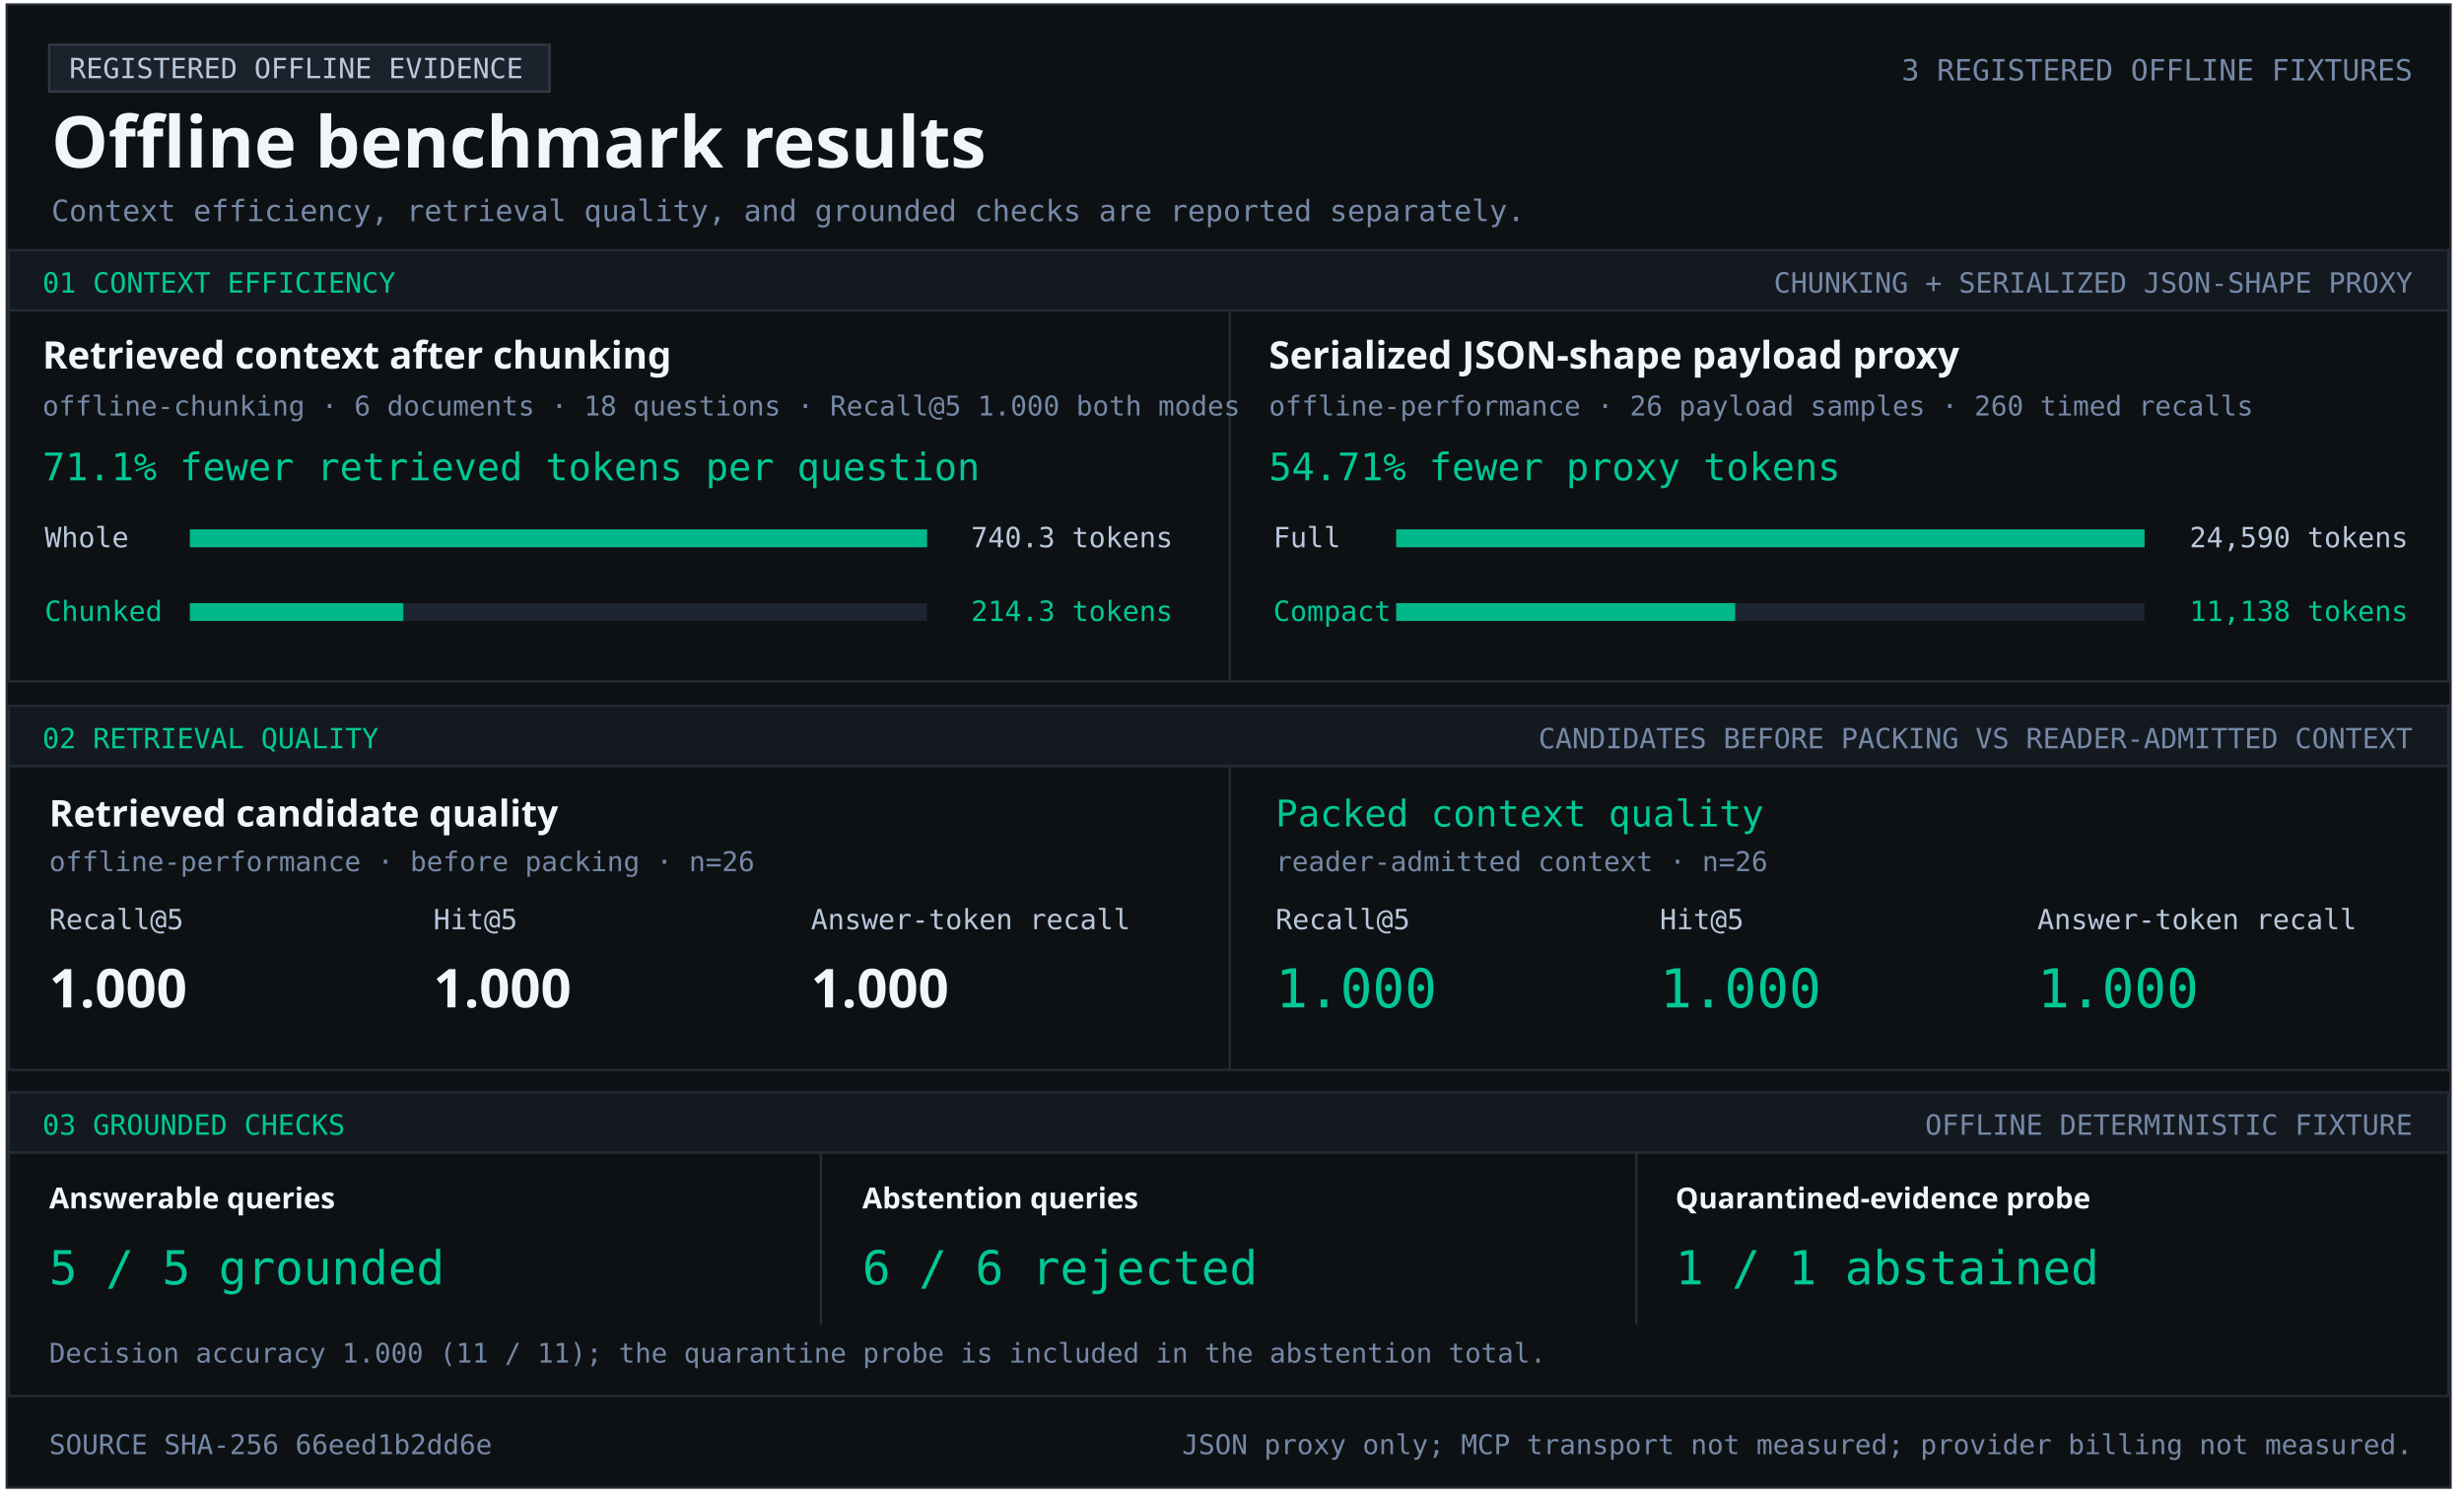
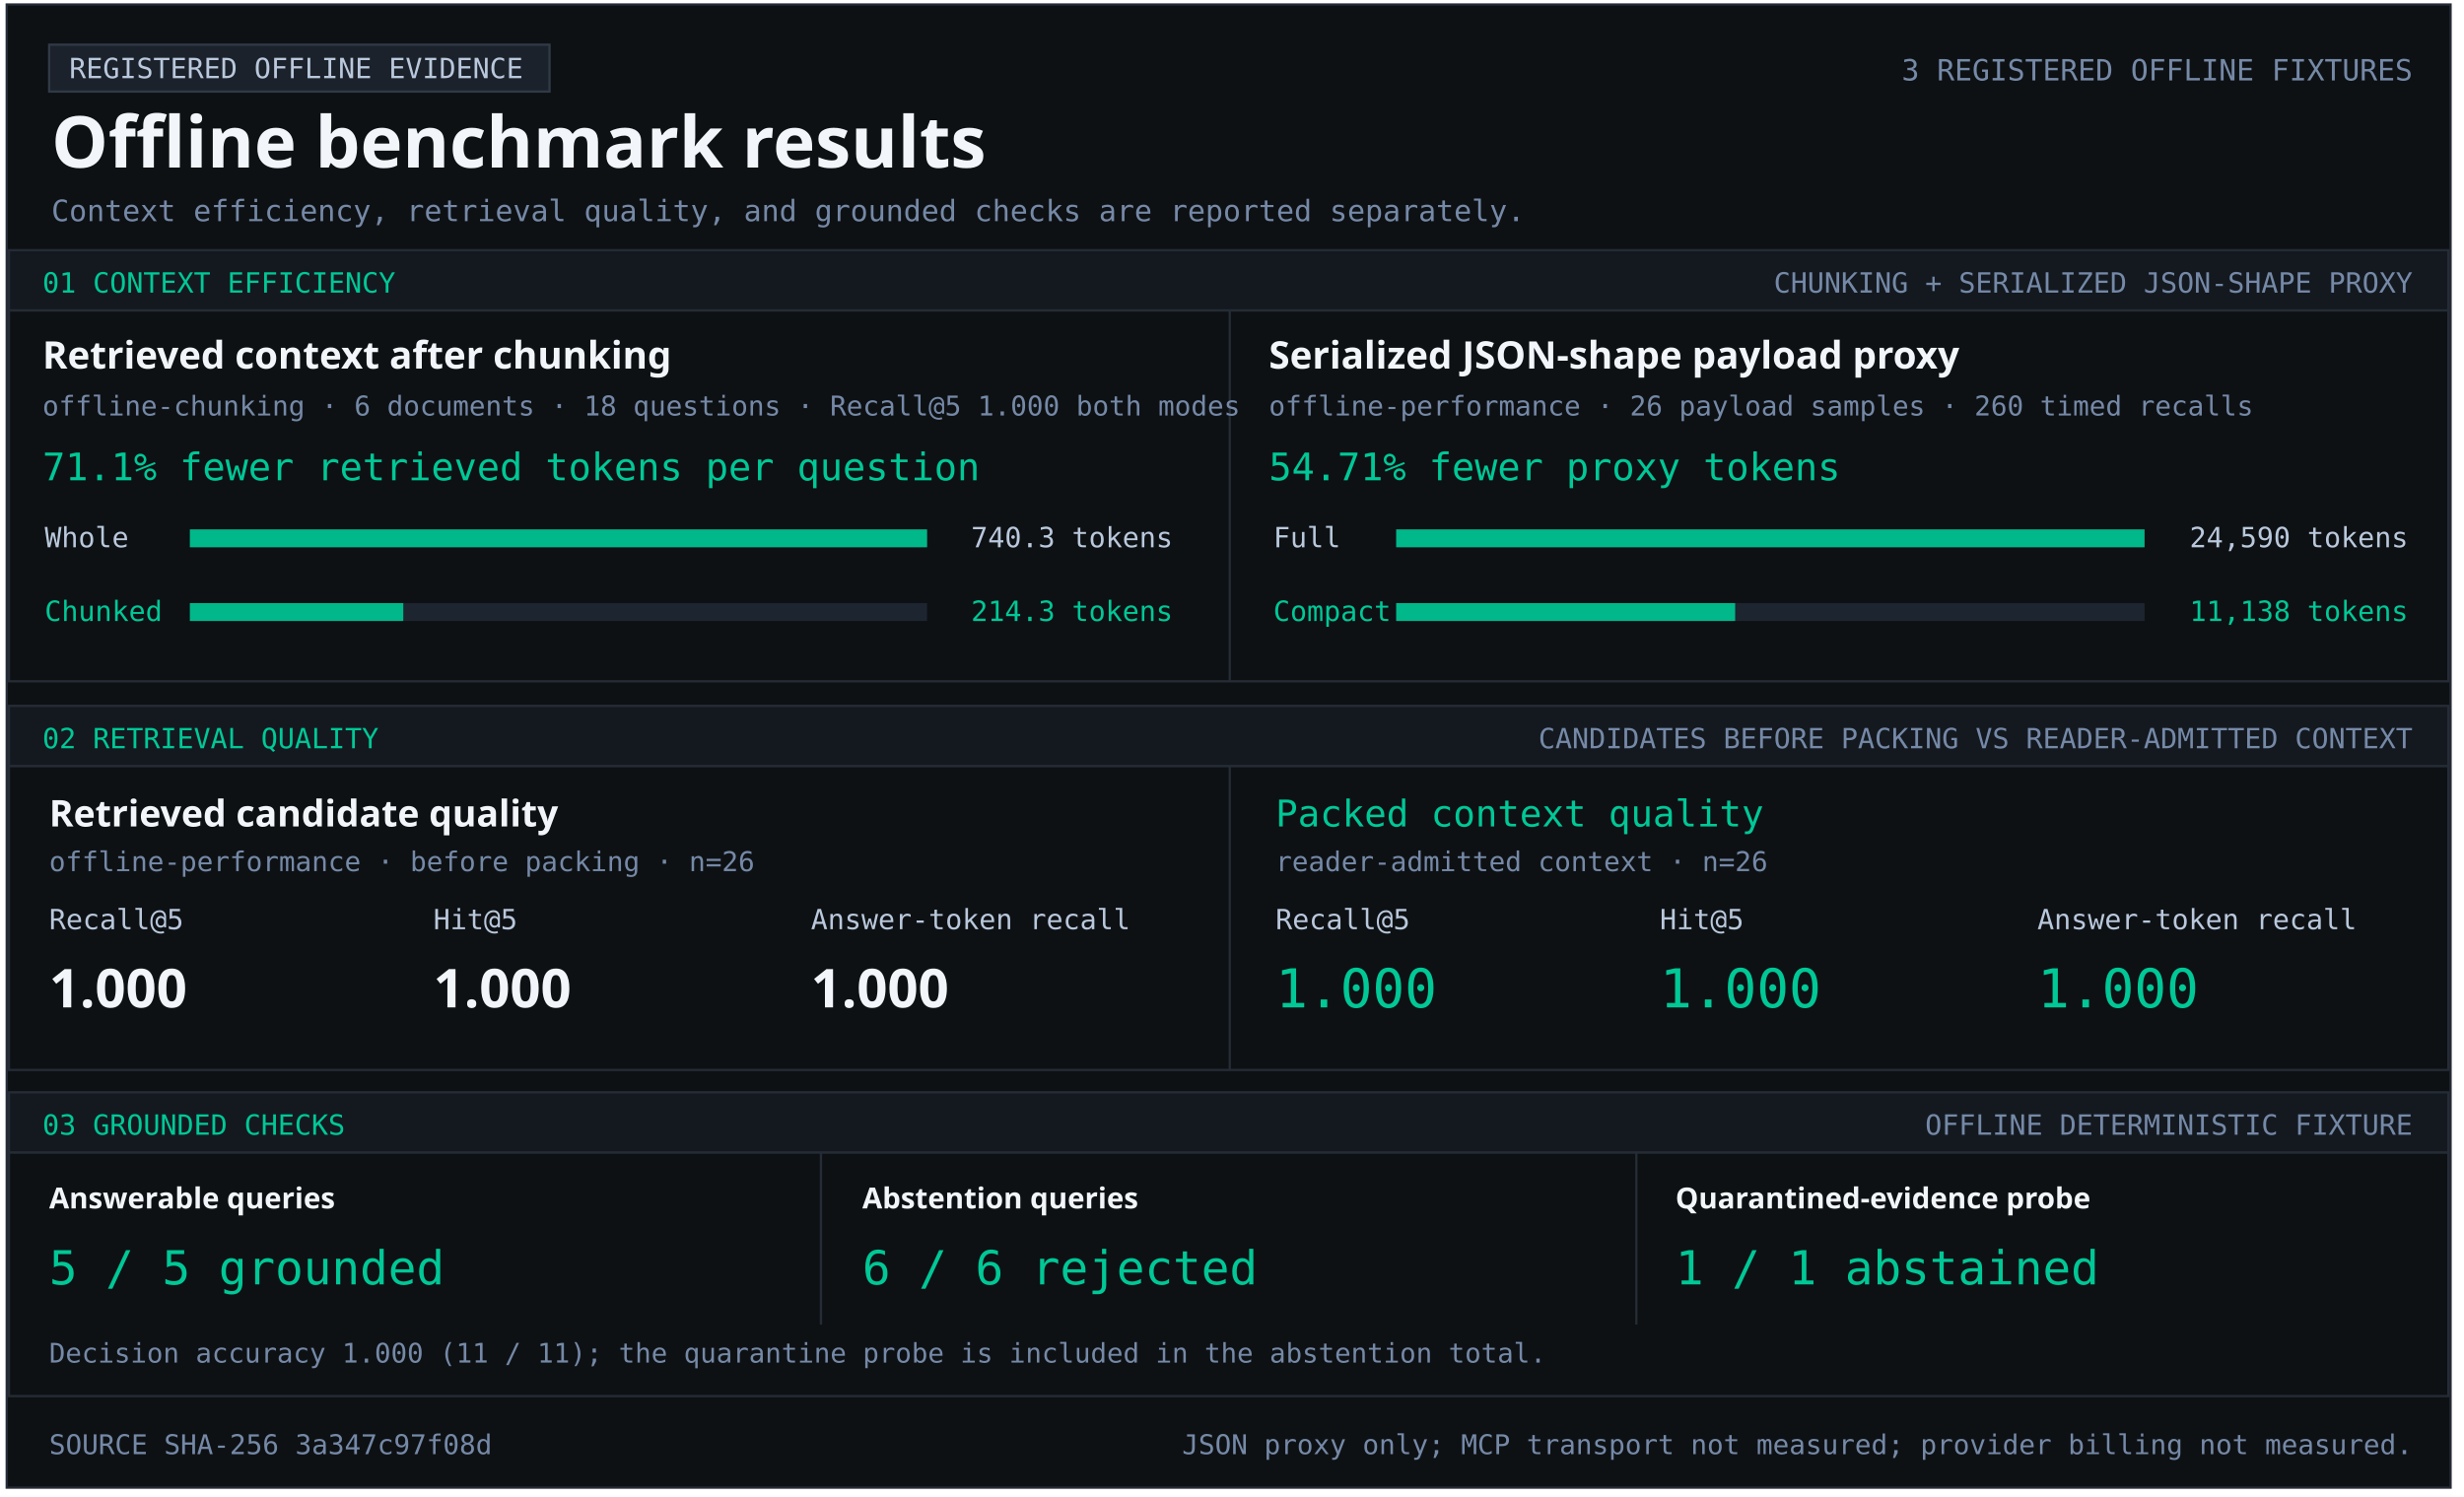
<svg xmlns="http://www.w3.org/2000/svg" width="1103" height="670" viewBox="0 0 1103 670" role="img" aria-labelledby="title desc">
  <style>text{font-family:Consolas,monospace;fill:#b9c8dc} .heading{font-family:Segoe UI,sans-serif;font-weight:700;fill:#f2f5f9} .green{fill:#00c896}.muted{fill:#7589a7}</style>
  <rect x="3" y="2" width="1094" height="664" fill="#0e1114" stroke="#252c36" />
  <rect x="22" y="20" width="224" height="21" fill="#1c222b" stroke="#303a47" />
  <text x="31" y="35" font-size="12.5" text-anchor="start">REGISTERED OFFLINE EVIDENCE</text>
  <text x="23" y="75" font-size="32" class="heading" text-anchor="start">Offline benchmark results</text>
  <text x="1080" y="36" font-size="13.1" class="muted" text-anchor="end">3 REGISTERED OFFLINE FIXTURES</text>
  <text x="23" y="99" font-size="13.2" class="muted" text-anchor="start">Context efficiency, retrieval quality, and grounded checks are reported separately.</text>
  <rect x="4" y="112" width="1092" height="27" fill="#141920" stroke="#252c36" />
  <text x="19" y="131" font-size="12.5" class="green" text-anchor="start">01  CONTEXT EFFICIENCY</text>
  <text x="1080" y="131" font-size="12.5" class="muted" text-anchor="end">CHUNKING + SERIALIZED JSON-SHAPE PROXY</text>
  <rect x="4" y="139" width="1092" height="166" fill="#0e1114" stroke="#252c36" />
  <rect x="550" y="139" width="1" height="166" fill="#252c36" />
  <text x="19" y="165" font-size="17" class="heading" text-anchor="start">Retrieved context after chunking</text>
  <text x="19" y="186" font-size="12.2" class="muted" text-anchor="start">offline-chunking · 6 documents · 18 questions · Recall@5 1.000 both modes</text>
  <text x="19" y="215" font-size="17" class="green" text-anchor="start">71.1% fewer retrieved tokens per question</text>
  <text x="20" y="245" font-size="12.5" text-anchor="start">Whole</text>
  <rect x="85" y="237" width="330" height="8" fill="#1d2530" />
  <rect x="85" y="237" width="330.00" height="8" fill="#00b889" />
  <text x="525" y="245" font-size="12.5" text-anchor="end">740.3 tokens</text>
  <text x="20" y="278" font-size="12.5" class="green" text-anchor="start">Chunked</text>
  <rect x="85" y="270" width="330" height="8" fill="#1d2530" />
  <rect x="85" y="270" width="95.53" height="8" fill="#00b889" />
  <text x="525" y="278" font-size="12.5" class="green" text-anchor="end">214.3 tokens</text>
  <text x="568" y="165" font-size="17" class="heading" text-anchor="start">Serialized JSON-shape payload proxy</text>
  <text x="568" y="186" font-size="12.2" class="muted" text-anchor="start">offline-performance · 26 payload samples · 260 timed recalls</text>
  <text x="568" y="215" font-size="17" class="green" text-anchor="start">54.71% fewer proxy tokens</text>
  <text x="570" y="245" font-size="12.5" text-anchor="start">Full</text>
  <rect x="625" y="237" width="335" height="8" fill="#1d2530" />
  <rect x="625" y="237" width="335.00" height="8" fill="#00b889" />
  <text x="1078" y="245" font-size="12.5" text-anchor="end">24,590 tokens</text>
  <text x="570" y="278" font-size="12.5" class="green" text-anchor="start">Compact</text>
  <rect x="625" y="270" width="335" height="8" fill="#1d2530" />
  <rect x="625" y="270" width="151.74" height="8" fill="#00b889" />
  <text x="1078" y="278" font-size="12.5" class="green" text-anchor="end">11,138 tokens</text>
  <rect x="4" y="316" width="1092" height="27" fill="#141920" stroke="#252c36" />
  <text x="19" y="335" font-size="12.5" class="green" text-anchor="start">02  RETRIEVAL QUALITY</text>
  <text x="1080" y="335" font-size="12.5" class="muted" text-anchor="end">CANDIDATES BEFORE PACKING VS READER-ADMITTED CONTEXT</text>
  <rect x="4" y="343" width="1092" height="136" fill="#0e1114" stroke="#252c36" />
  <rect x="550" y="343" width="1" height="136" fill="#252c36" />
  <text x="22" y="370" font-size="16.5" class="heading" text-anchor="start">Retrieved candidate quality</text>
  <text x="22" y="390" font-size="12.2" class="muted" text-anchor="start">offline-performance · before packing · n=26</text>
  <text x="22" y="416" font-size="12.5" text-anchor="start">Recall@5</text>
  <text x="194" y="416" font-size="12.5" text-anchor="start">Hit@5</text>
  <text x="363" y="416" font-size="12.5" text-anchor="start">Answer-token recall</text>
  <text x="22" y="451" font-size="24" class="heading" text-anchor="start">1.000</text>
  <text x="194" y="451" font-size="24" class="heading" text-anchor="start">1.000</text>
  <text x="363" y="451" font-size="24" class="heading" text-anchor="start">1.000</text>
  <text x="571" y="370" font-size="16.5" class="green" text-anchor="start">Packed context quality</text>
  <text x="571" y="390" font-size="12.2" class="muted" text-anchor="start">reader-admitted context · n=26</text>
  <text x="571" y="416" font-size="12.5" text-anchor="start">Recall@5</text>
  <text x="743" y="416" font-size="12.5" text-anchor="start">Hit@5</text>
  <text x="912" y="416" font-size="12.5" text-anchor="start">Answer-token recall</text>
  <text x="571" y="451" font-size="24" class="green" text-anchor="start">1.000</text>
  <text x="743" y="451" font-size="24" class="green" text-anchor="start">1.000</text>
  <text x="912" y="451" font-size="24" class="green" text-anchor="start">1.000</text>
  <rect x="4" y="489" width="1092" height="27" fill="#141920" stroke="#252c36" />
  <text x="19" y="508" font-size="12.5" class="green" text-anchor="start">03  GROUNDED CHECKS</text>
  <text x="1080" y="508" font-size="12.5" class="muted" text-anchor="end">OFFLINE DETERMINISTIC FIXTURE</text>
  <rect x="4" y="516" width="1092" height="109" fill="#0e1114" stroke="#252c36" />
  <rect x="367" y="516" width="1" height="77" fill="#252c36" />
  <rect x="732" y="516" width="1" height="77" fill="#252c36" />
  <text x="22" y="541" font-size="13" class="heading" text-anchor="start">Answerable queries</text>
  <text x="22" y="575" font-size="21" class="green" text-anchor="start">5 / 5 grounded</text>
  <text x="386" y="541" font-size="13" class="heading" text-anchor="start">Abstention queries</text>
  <text x="386" y="575" font-size="21" class="green" text-anchor="start">6 / 6 rejected</text>
  <text x="750" y="541" font-size="13" class="heading" text-anchor="start">Quarantined-evidence probe</text>
  <text x="750" y="575" font-size="21" class="green" text-anchor="start">1 / 1 abstained</text>
  <text x="22" y="610" font-size="12.1" class="muted" text-anchor="start">Decision accuracy 1.000 (11 / 11); the quarantine probe is included in the abstention total.</text>
-   <text x="22" y="651" font-size="12.2" class="muted" text-anchor="start">SOURCE SHA-256  66eed1b2dd6e</text>
+   <text x="22" y="651" font-size="12.2" class="muted" text-anchor="start">SOURCE SHA-256  3a347c97f08d</text>
  <text x="1080" y="651" font-size="12.2" class="muted" text-anchor="end">JSON proxy only; MCP transport not measured; provider billing not measured.</text>
</svg>
